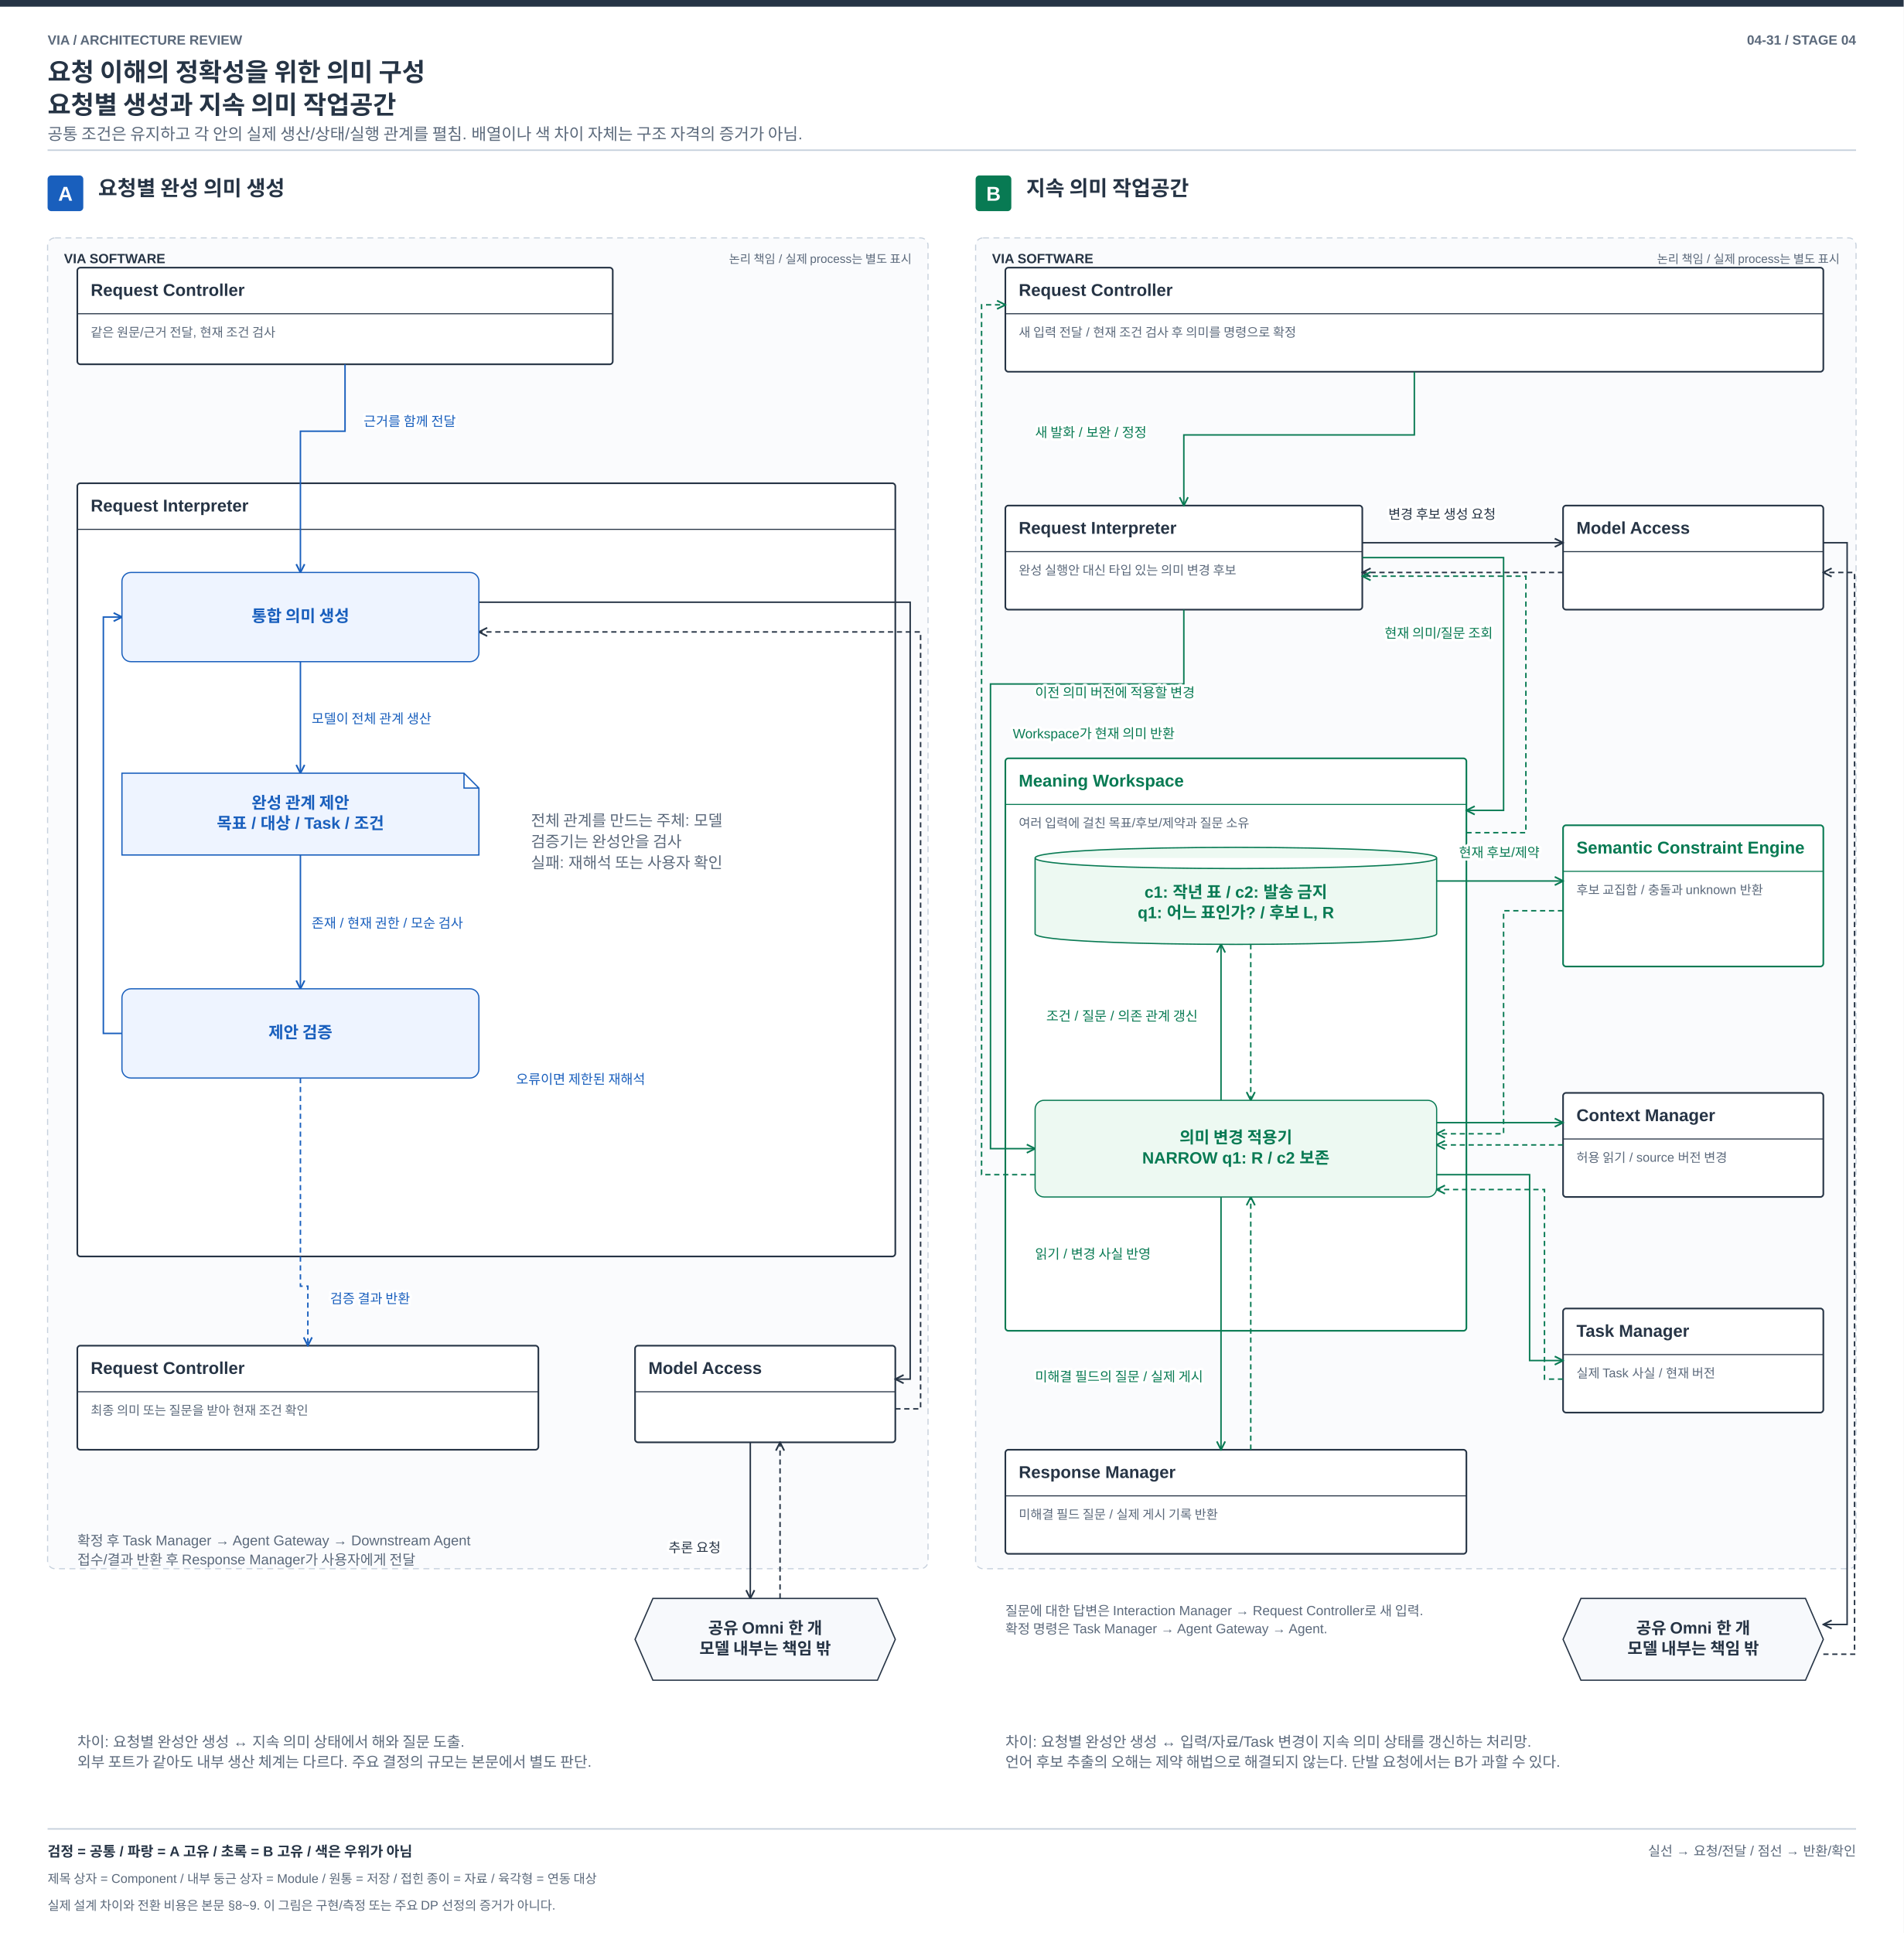
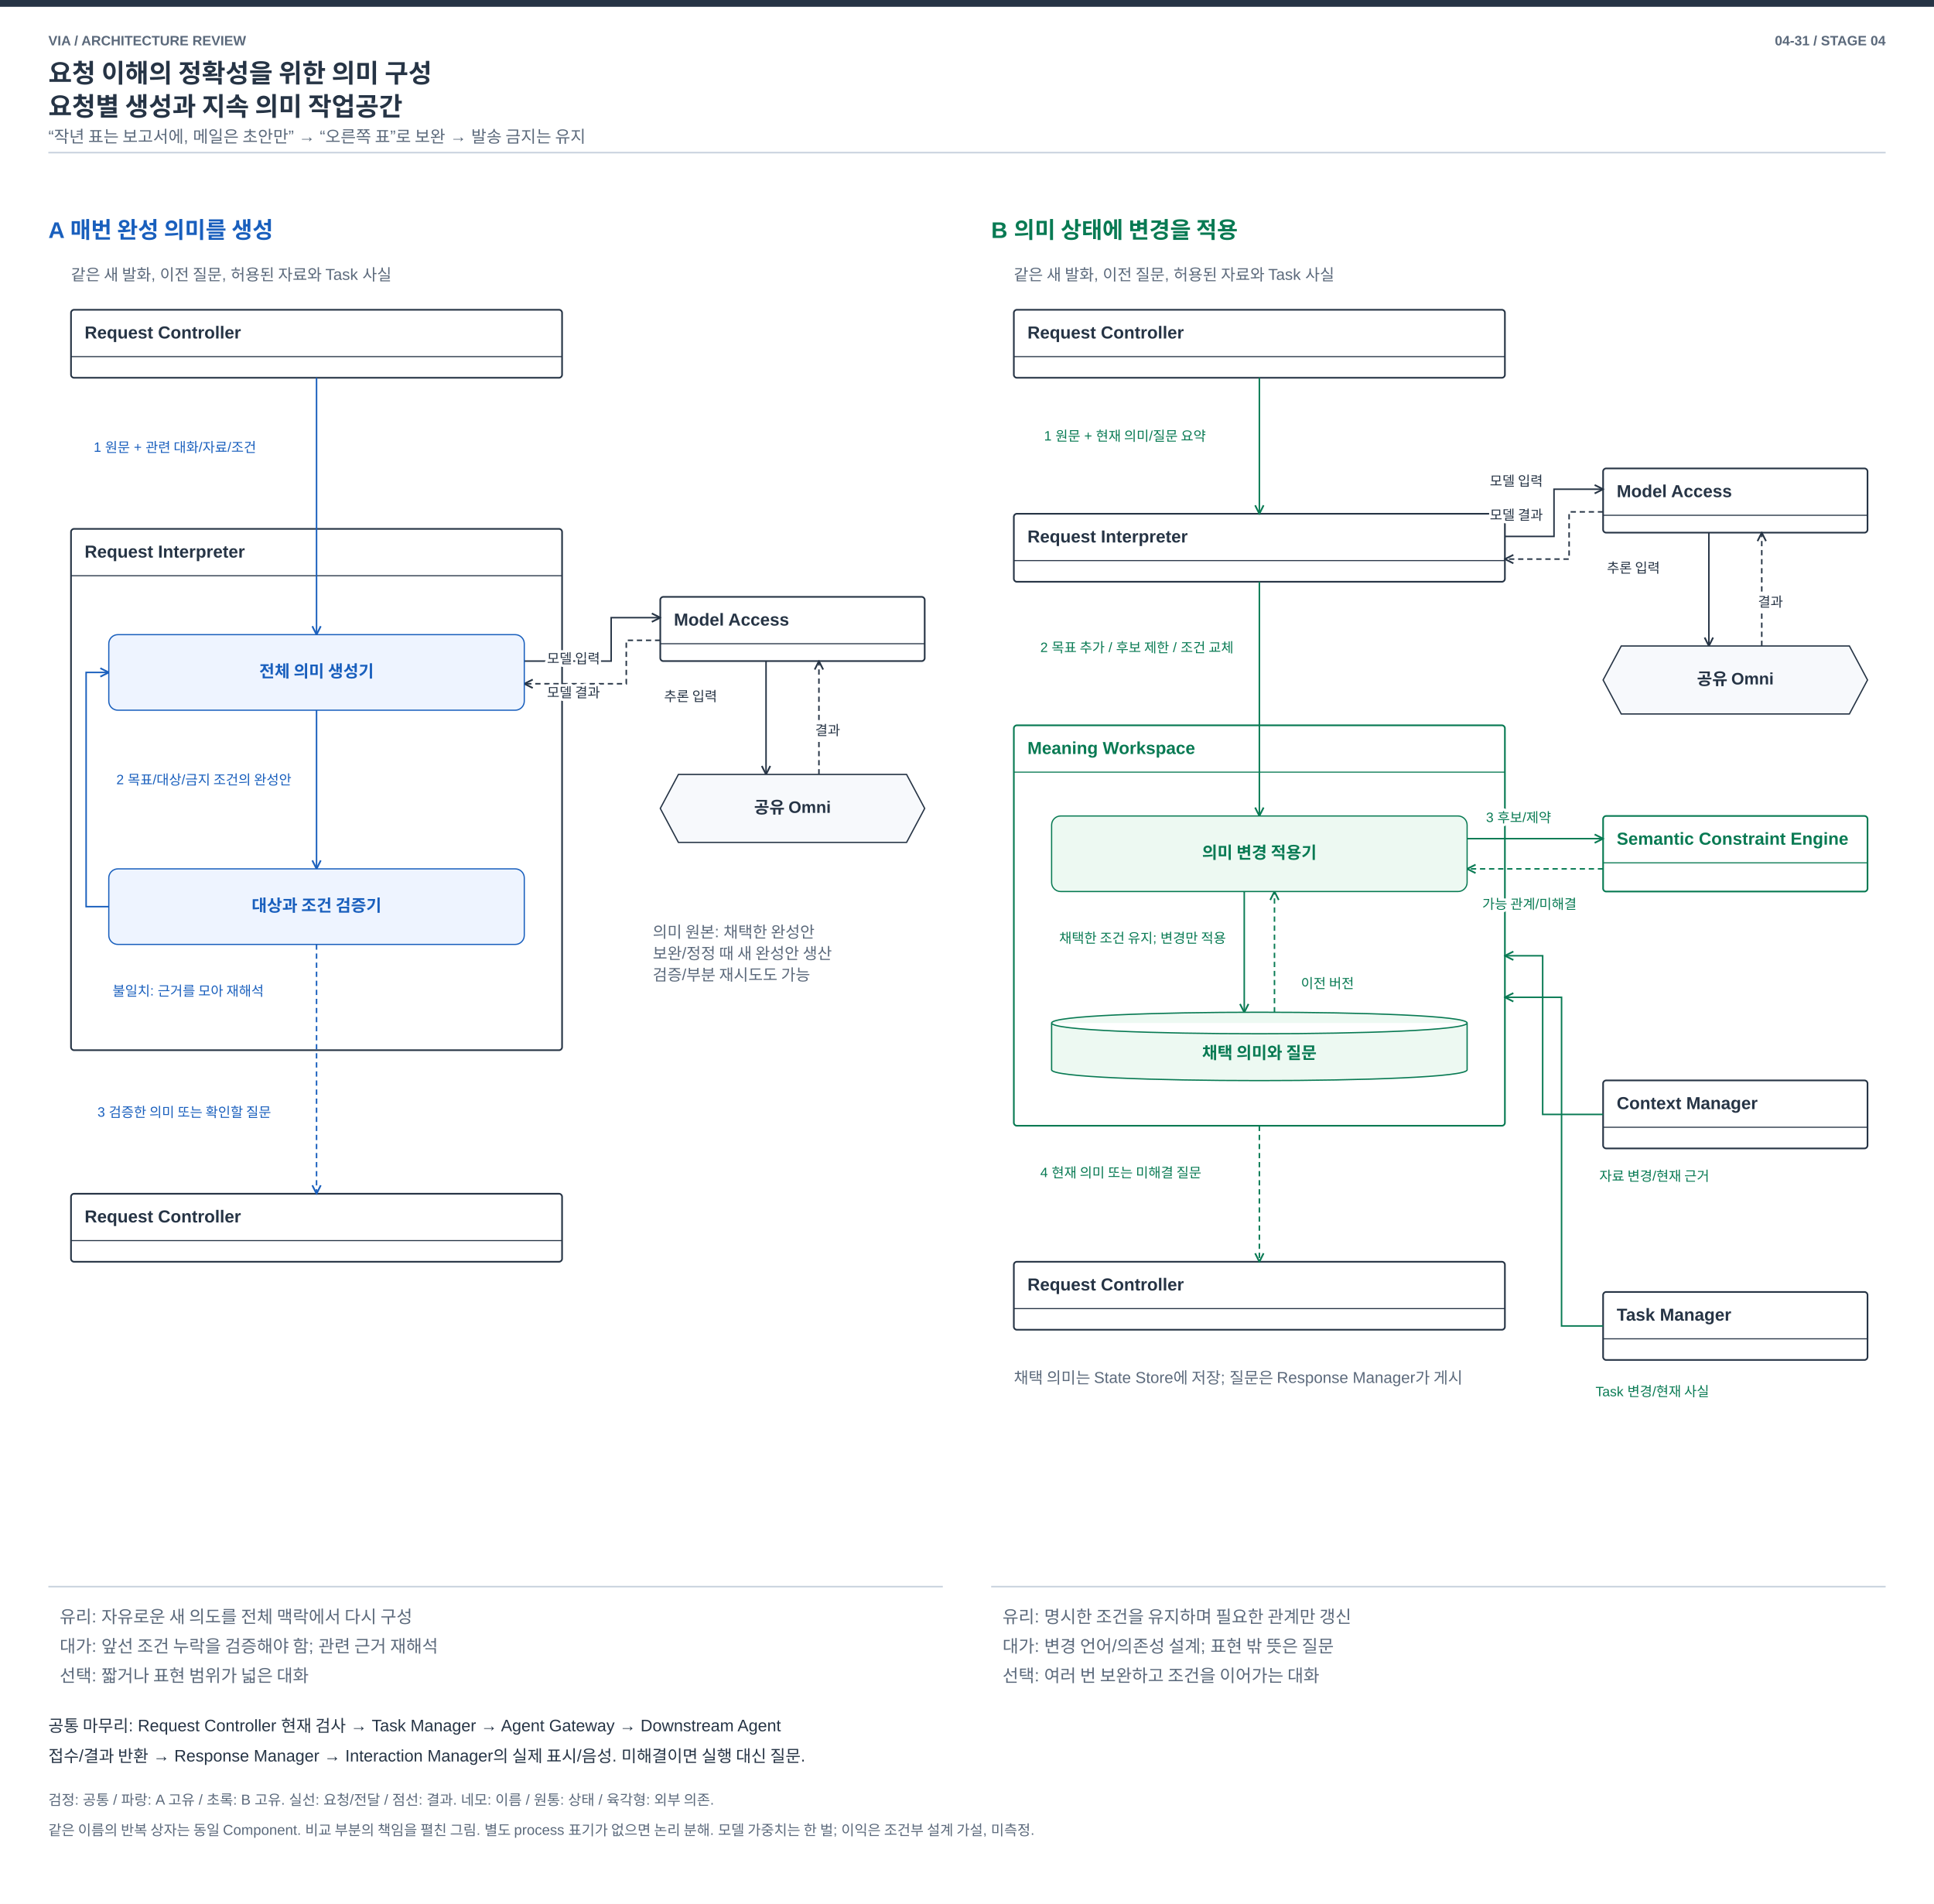
- <svg xmlns="http://www.w3.org/2000/svg" width="2560" height="2600" viewBox="0 0 2560 2600" role="img" aria-labelledby="title">
+ <svg xmlns="http://www.w3.org/2000/svg" width="2560" height="2520" viewBox="0 0 2560 2520" role="img" aria-labelledby="title">
  <defs>
    <marker id="a263445" viewBox="0 0 10 10" refX="9" refY="5" markerWidth="7" markerHeight="7" orient="auto-start-reverse">
      <path d="M1 1L9 5L1 9" fill="none" stroke="#263445" stroke-width="1.6" />
    </marker>
    <marker id="a195FBD" viewBox="0 0 10 10" refX="9" refY="5" markerWidth="7" markerHeight="7" orient="auto-start-reverse">
      <path d="M1 1L9 5L1 9" fill="none" stroke="#195FBD" stroke-width="1.6" />
    </marker>
    <marker id="a087A53" viewBox="0 0 10 10" refX="9" refY="5" markerWidth="7" markerHeight="7" orient="auto-start-reverse">
      <path d="M1 1L9 5L1 9" fill="none" stroke="#087A53" stroke-width="1.6" />
    </marker>
  </defs>
-   <rect width="2560" height="2600" fill="white" />
+   <rect width="2560" height="2520" fill="white" />
  <g font-family="Arial, Apple SD Gothic Neo, Malgun Gothic, sans-serif">
    <rect id="e1" x="0" y="0" width="2560" height="9" rx="0" fill="#263445" stroke="none" stroke-width="1.5" />
-     <rect id="e7" x="64" y="236" width="48" height="48" rx="5" fill="#195FBD" stroke="none" stroke-width="1.5" />
-     <rect id="Avia" x="64" y="320" width="1184" height="1790" rx="10" fill="#FAFBFD" stroke="#C7D1DD" stroke-width="1.5" stroke-dasharray="8 6" />
-     <rect id="e39" x="1312" y="236" width="48" height="48" rx="5" fill="#087A53" stroke="none" stroke-width="1.5" />
-     <rect id="Bvia" x="1312" y="320" width="1184" height="1790" rx="10" fill="#FAFBFD" stroke="#C7D1DD" stroke-width="1.5" stroke-dasharray="8 6" />
    <g id="Arc" data-component="true">
-       <rect x="104" y="360" width="720" height="130" rx="4" fill="white" stroke="#263445" stroke-width="2.2" />
-       <path d="M104 422H824" stroke="#263445" stroke-width="1.4" />
-       <text x="122" y="398.0" text-anchor="start" font-size="23" font-weight="700" fill="#263445">Request Controller</text>
-       <text x="122" y="453.0" text-anchor="start" font-size="17" font-weight="400" fill="#5B697B">같은 원문/근거 전달, 현재 조건 검사</text>
+       <rect x="94" y="410" width="650" height="90" rx="4" fill="white" stroke="#263445" stroke-width="2.2" />
+       <path d="M94 472H744" stroke="#263445" stroke-width="1.4" />
+       <text x="112" y="448.0" text-anchor="start" font-size="23" font-weight="700" fill="#263445">Request Controller</text>
    </g>
    <g id="Ari" data-component="true">
-       <rect x="104" y="650" width="1100" height="1040" rx="4" fill="white" stroke="#263445" stroke-width="2.2" />
-       <path d="M104 712H1204" stroke="#263445" stroke-width="1.4" />
-       <text x="122" y="688.0" text-anchor="start" font-size="23" font-weight="700" fill="#263445">Request Interpreter</text>
+       <rect x="94" y="700" width="650" height="690" rx="4" fill="white" stroke="#263445" stroke-width="2.2" />
+       <path d="M94 762H744" stroke="#263445" stroke-width="1.4" />
+       <text x="112" y="738.0" text-anchor="start" font-size="23" font-weight="700" fill="#263445">Request Interpreter</text>
    </g>
    <g id="Ama" data-component="true">
-       <rect x="854" y="1810" width="350" height="130" rx="4" fill="white" stroke="#263445" stroke-width="2.2" />
-       <path d="M854 1872H1204" stroke="#263445" stroke-width="1.4" />
-       <text x="872" y="1848.0" text-anchor="start" font-size="23" font-weight="700" fill="#263445">Model Access</text>
+       <rect x="874" y="790" width="350" height="85" rx="4" fill="white" stroke="#263445" stroke-width="2.2" />
+       <path d="M874 852H1224" stroke="#263445" stroke-width="1.4" />
+       <text x="892" y="828.0" text-anchor="start" font-size="23" font-weight="700" fill="#263445">Model Access</text>
    </g>
    <g id="Aout" data-component="true">
-       <rect x="104" y="1810" width="620" height="140" rx="4" fill="white" stroke="#263445" stroke-width="2.2" />
-       <path d="M104 1872H724" stroke="#263445" stroke-width="1.4" />
-       <text x="122" y="1848.0" text-anchor="start" font-size="23" font-weight="700" fill="#263445">Request Controller</text>
-       <text x="122" y="1903.0" text-anchor="start" font-size="17" font-weight="400" fill="#5B697B">최종 의미 또는 질문을 받아 현재 조건 확인</text>
+       <rect x="94" y="1580" width="650" height="90" rx="4" fill="white" stroke="#263445" stroke-width="2.2" />
+       <path d="M94 1642H744" stroke="#263445" stroke-width="1.4" />
+       <text x="112" y="1618.0" text-anchor="start" font-size="23" font-weight="700" fill="#263445">Request Controller</text>
    </g>
    <g id="Brc" data-component="true">
-       <rect x="1352" y="360" width="1100" height="140" rx="4" fill="white" stroke="#263445" stroke-width="2.2" />
-       <path d="M1352 422H2452" stroke="#263445" stroke-width="1.4" />
-       <text x="1370" y="398.0" text-anchor="start" font-size="23" font-weight="700" fill="#263445">Request Controller</text>
-       <text x="1370" y="453.0" text-anchor="start" font-size="17" font-weight="400" fill="#5B697B">새 입력 전달 / 현재 조건 검사 후 의미를 명령으로 확정</text>
+       <rect x="1342" y="410" width="650" height="90" rx="4" fill="white" stroke="#263445" stroke-width="2.2" />
+       <path d="M1342 472H1992" stroke="#263445" stroke-width="1.4" />
+       <text x="1360" y="448.0" text-anchor="start" font-size="23" font-weight="700" fill="#263445">Request Controller</text>
    </g>
    <g id="Bri" data-component="true">
-       <rect x="1352" y="680" width="480" height="140" rx="4" fill="white" stroke="#263445" stroke-width="2.2" />
-       <path d="M1352 742H1832" stroke="#263445" stroke-width="1.4" />
-       <text x="1370" y="718.0" text-anchor="start" font-size="23" font-weight="700" fill="#263445">Request Interpreter</text>
-       <text x="1370" y="773.0" text-anchor="start" font-size="17" font-weight="400" fill="#5B697B">완성 실행안 대신 타입 있는 의미 변경 후보</text>
+       <rect x="1342" y="680" width="650" height="90" rx="4" fill="white" stroke="#263445" stroke-width="2.2" />
+       <path d="M1342 742H1992" stroke="#263445" stroke-width="1.4" />
+       <text x="1360" y="718.0" text-anchor="start" font-size="23" font-weight="700" fill="#263445">Request Interpreter</text>
    </g>
    <g id="Bma" data-component="true">
-       <rect x="2102" y="680" width="350" height="140" rx="4" fill="white" stroke="#263445" stroke-width="2.2" />
-       <path d="M2102 742H2452" stroke="#263445" stroke-width="1.4" />
-       <text x="2120" y="718.0" text-anchor="start" font-size="23" font-weight="700" fill="#263445">Model Access</text>
-     </g>
-     <g id="Bworkspace" data-component="true">
-       <rect x="1352" y="1020" width="620" height="770" rx="4" fill="white" stroke="#087A53" stroke-width="2.2" />
-       <path d="M1352 1082H1972" stroke="#087A53" stroke-width="1.4" />
-       <text x="1370" y="1058.0" text-anchor="start" font-size="23" font-weight="700" fill="#087A53">Meaning Workspace</text>
-       <text x="1370" y="1113.0" text-anchor="start" font-size="17" font-weight="400" fill="#5B697B">여러 입력에 걸친 목표/후보/제약과 질문 소유</text>
+       <rect x="2122" y="620" width="350" height="85" rx="4" fill="white" stroke="#263445" stroke-width="2.2" />
+       <path d="M2122 682H2472" stroke="#263445" stroke-width="1.4" />
+       <text x="2140" y="658.0" text-anchor="start" font-size="23" font-weight="700" fill="#263445">Model Access</text>
+     </g>
+     <g id="Bws" data-component="true">
+       <rect x="1342" y="960" width="650" height="530" rx="4" fill="white" stroke="#087A53" stroke-width="2.2" />
+       <path d="M1342 1022H1992" stroke="#087A53" stroke-width="1.4" />
+       <text x="1360" y="998.0" text-anchor="start" font-size="23" font-weight="700" fill="#087A53">Meaning Workspace</text>
    </g>
    <g id="Bengine" data-component="true">
-       <rect x="2102" y="1110" width="350" height="190" rx="4" fill="white" stroke="#087A53" stroke-width="2.2" />
-       <path d="M2102 1172H2452" stroke="#087A53" stroke-width="1.4" />
-       <text x="2120" y="1148.0" text-anchor="start" font-size="23" font-weight="700" fill="#087A53">Semantic Constraint Engine</text>
-       <text x="2120" y="1203.0" text-anchor="start" font-size="17" font-weight="400" fill="#5B697B">후보 교집합 / 충돌과 unknown 반환</text>
+       <rect x="2122" y="1080" width="350" height="100" rx="4" fill="white" stroke="#087A53" stroke-width="2.2" />
+       <path d="M2122 1142H2472" stroke="#087A53" stroke-width="1.4" />
+       <text x="2140" y="1118.0" text-anchor="start" font-size="23" font-weight="700" fill="#087A53">Semantic Constraint Engine</text>
+     </g>
+     <g id="Bout" data-component="true">
+       <rect x="1342" y="1670" width="650" height="90" rx="4" fill="white" stroke="#263445" stroke-width="2.2" />
+       <path d="M1342 1732H1992" stroke="#263445" stroke-width="1.4" />
+       <text x="1360" y="1708.0" text-anchor="start" font-size="23" font-weight="700" fill="#263445">Request Controller</text>
    </g>
    <g id="Bcm" data-component="true">
-       <rect x="2102" y="1470" width="350" height="140" rx="4" fill="white" stroke="#263445" stroke-width="2.2" />
-       <path d="M2102 1532H2452" stroke="#263445" stroke-width="1.4" />
-       <text x="2120" y="1508.0" text-anchor="start" font-size="23" font-weight="700" fill="#263445">Context Manager</text>
-       <text x="2120" y="1563.0" text-anchor="start" font-size="17" font-weight="400" fill="#5B697B">허용 읽기 / source 버전 변경</text>
+       <rect x="2122" y="1430" width="350" height="90" rx="4" fill="white" stroke="#263445" stroke-width="2.2" />
+       <path d="M2122 1492H2472" stroke="#263445" stroke-width="1.4" />
+       <text x="2140" y="1468.0" text-anchor="start" font-size="23" font-weight="700" fill="#263445">Context Manager</text>
    </g>
    <g id="Btm" data-component="true">
-       <rect x="2102" y="1760" width="350" height="140" rx="4" fill="white" stroke="#263445" stroke-width="2.2" />
-       <path d="M2102 1822H2452" stroke="#263445" stroke-width="1.4" />
-       <text x="2120" y="1798.0" text-anchor="start" font-size="23" font-weight="700" fill="#263445">Task Manager</text>
-       <text x="2120" y="1853.0" text-anchor="start" font-size="17" font-weight="400" fill="#5B697B">실제 Task 사실 / 현재 버전</text>
-     </g>
-     <g id="Brm" data-component="true">
-       <rect x="1352" y="1950" width="620" height="140" rx="4" fill="white" stroke="#263445" stroke-width="2.2" />
-       <path d="M1352 2012H1972" stroke="#263445" stroke-width="1.4" />
-       <text x="1370" y="1988.0" text-anchor="start" font-size="23" font-weight="700" fill="#263445">Response Manager</text>
-       <text x="1370" y="2043.0" text-anchor="start" font-size="17" font-weight="400" fill="#5B697B">미해결 필드 질문 / 실제 게시 기록 반환</text>
+       <rect x="2122" y="1710" width="350" height="90" rx="4" fill="white" stroke="#263445" stroke-width="2.2" />
+       <path d="M2122 1772H2472" stroke="#263445" stroke-width="1.4" />
+       <text x="2140" y="1748.0" text-anchor="start" font-size="23" font-weight="700" fill="#263445">Task Manager</text>
    </g>
    <polyline id="e6" points="64,202 2496,202" fill="none" stroke="#C7D1DD" stroke-width="2" />
-     <polyline id="e18" points="464.0,490 464,580 404,580 404.0,770" fill="none" stroke="#195FBD" stroke-width="2" marker-end="url(#a195FBD)" />
-     <polyline id="e20" points="404.0,890 404.0,1040" fill="none" stroke="#195FBD" stroke-width="2" marker-end="url(#a195FBD)" />
-     <polyline id="e22" points="404.0,1150 404.0,1330" fill="none" stroke="#195FBD" stroke-width="2" marker-end="url(#a195FBD)" />
-     <polyline id="e24" points="164,1390.0 139,1390 139,830 164,830.0" fill="none" stroke="#195FBD" stroke-width="2" marker-end="url(#a195FBD)" />
-     <polyline id="e29" points="1009.0,1940 1009.0,2150" fill="none" stroke="#263445" stroke-width="2" marker-end="url(#a263445)" />
-     <polyline id="e31" points="1049.0,2150 1049.0,1940" fill="none" stroke="#263445" stroke-width="2" stroke-dasharray="7 5" marker-end="url(#a263445)" />
-     <polyline id="e32" points="644,810.0 1224,810.0 1224,1855.0 1204,1855.0" fill="none" stroke="#263445" stroke-width="2" marker-end="url(#a263445)" />
-     <polyline id="e33" points="1204,1895.0 1238,1895.0 1238,850.0 644,850.0" fill="none" stroke="#263445" stroke-width="2" stroke-dasharray="7 5" marker-end="url(#a263445)" />
-     <polyline id="e35" points="404.0,1450 404,1730 414,1730 414.0,1810" fill="none" stroke="#195FBD" stroke-width="2" stroke-dasharray="7 5" marker-end="url(#a195FBD)" />
-     <polyline id="e55" points="1902.0,500 1902,585 1592,585 1592.0,680" fill="none" stroke="#087A53" stroke-width="2" marker-end="url(#a087A53)" />
-     <polyline id="e57" points="1832,730.0 2102,730.0" fill="none" stroke="#263445" stroke-width="2" marker-end="url(#a263445)" />
-     <polyline id="e59" points="2102,770.0 1832,770.0" fill="none" stroke="#263445" stroke-width="2" stroke-dasharray="7 5" marker-end="url(#a263445)" />
-     <polyline id="e60" points="1832,750.0 2022,750 2022,1090 1972,1090.0" fill="none" stroke="#087A53" stroke-width="2" marker-end="url(#a087A53)" />
-     <polyline id="e62" points="1972,1120.0 2052,1120 2052,775 1832,775.0" fill="none" stroke="#087A53" stroke-width="2" stroke-dasharray="7 5" marker-end="url(#a087A53)" />
-     <polyline id="e63" points="1592.0,820 1592,920 1332,920 1332,1545 1392,1545.0" fill="none" stroke="#087A53" stroke-width="2" marker-end="url(#a087A53)" />
-     <polyline id="e65" points="1642.0,1480 1642.0,1270" fill="none" stroke="#087A53" stroke-width="2" marker-end="url(#a087A53)" />
-     <polyline id="e67" points="1682.0,1270 1682.0,1480" fill="none" stroke="#087A53" stroke-width="2" stroke-dasharray="7 5" marker-end="url(#a087A53)" />
-     <polyline id="e68" points="1932,1185.0 2102,1185.0" fill="none" stroke="#087A53" stroke-width="2" marker-end="url(#a087A53)" />
-     <polyline id="e70" points="2102,1225.0 2022,1225 2022,1525 1932,1525.0" fill="none" stroke="#087A53" stroke-width="2" stroke-dasharray="7 5" marker-end="url(#a087A53)" />
-     <polyline id="e71" points="1932,1510.0 2047,1510 2102,1510.0" fill="none" stroke="#087A53" stroke-width="2" marker-end="url(#a087A53)" />
-     <polyline id="e73" points="2102,1540.0 1932,1540.0" fill="none" stroke="#087A53" stroke-width="2" stroke-dasharray="7 5" marker-end="url(#a087A53)" />
-     <polyline id="e74" points="1932,1580.0 2057,1580 2057,1830 2102,1830.0" fill="none" stroke="#087A53" stroke-width="2" marker-end="url(#a087A53)" />
-     <polyline id="e75" points="2102,1855.0 2077,1855 2077,1600 1932,1600.0" fill="none" stroke="#087A53" stroke-width="2" stroke-dasharray="7 5" marker-end="url(#a087A53)" />
-     <polyline id="e76" points="1642.0,1610 1642.0,1950" fill="none" stroke="#087A53" stroke-width="2" marker-end="url(#a087A53)" />
-     <polyline id="e78" points="1682.0,1950 1682.0,1610" fill="none" stroke="#087A53" stroke-width="2" stroke-dasharray="7 5" marker-end="url(#a087A53)" />
-     <polyline id="e79" points="1392,1580.0 1320,1580 1320,410 1352,410.0" fill="none" stroke="#087A53" stroke-width="2" stroke-dasharray="7 5" marker-end="url(#a087A53)" />
-     <polyline id="e82" points="2452,730.0 2484,730 2484,2185 2452,2185.0" fill="none" stroke="#263445" stroke-width="2" marker-end="url(#a263445)" />
-     <polyline id="e83" points="2452,2225.0 2494,2225 2494,770 2452,770.0" fill="none" stroke="#263445" stroke-width="2" stroke-dasharray="7 5" marker-end="url(#a263445)" />
-     <polyline id="e86" points="64,2460 2496,2460" fill="none" stroke="#C7D1DD" stroke-width="2" />
-     <g id="Aproducer" data-node="true" data-x="164" data-y="770" data-w="480" data-h="120">
-       <rect x="164" y="770" width="480" height="120" rx="12" fill="#EEF4FF" stroke="#195FBD" stroke-width="1.6" />
-       <text x="404.0" y="836.25" text-anchor="middle" font-size="22" font-weight="700" fill="#195FBD">통합 의미 생성</text>
-     </g>
-     <g id="Aproposal" data-node="true" data-x="164" data-y="1040" data-w="480" data-h="110">
-       <path d="M164 1040H624L644 1060V1150H164Z M624 1040V1060H644" fill="#EEF4FF" stroke="#195FBD" stroke-width="1.7" />
-       <text x="404.0" y="1087.5" text-anchor="middle" font-size="22" font-weight="700" fill="#195FBD">완성 관계 제안</text>
-       <text x="404.0" y="1115.0" text-anchor="middle" font-size="22" font-weight="700" fill="#195FBD">목표 / 대상 / Task / 조건</text>
-     </g>
-     <g id="Avalidator" data-node="true" data-x="164" data-y="1330" data-w="480" data-h="120">
-       <rect x="164" y="1330" width="480" height="120" rx="12" fill="#EEF4FF" stroke="#195FBD" stroke-width="1.6" />
-       <text x="404.0" y="1396.25" text-anchor="middle" font-size="22" font-weight="700" fill="#195FBD">제안 검증</text>
-     </g>
-     <g id="Aomni" data-node="true" data-x="854" data-y="2150" data-w="350" data-h="110">
-       <path d="M878 2150H1180L1204 2205.0L1180 2260H878L854 2205.0Z" fill="#F7F9FC" stroke="#263445" stroke-width="1.7" />
-       <text x="1029.0" y="2197.5" text-anchor="middle" font-size="22" font-weight="700" fill="#263445">공유 Omni 한 개</text>
-       <text x="1029.0" y="2225.0" text-anchor="middle" font-size="22" font-weight="700" fill="#263445">모델 내부는 책임 밖</text>
-     </g>
-     <g id="Bfacts" data-node="true" data-x="1392" data-y="1140" data-w="540" data-h="130">
-       <path d="M1392 1154C1392 1135 1932 1135 1932 1154V1256C1932 1275 1392 1275 1392 1256Z M1392 1154C1392 1173 1932 1173 1932 1154" fill="#EDF9F2" stroke="#087A53" stroke-width="1.7" />
-       <text x="1662.0" y="1207.5" text-anchor="middle" font-size="22" font-weight="700" fill="#087A53">c1: 작년 표 / c2: 발송 금지</text>
-       <text x="1662.0" y="1235.0" text-anchor="middle" font-size="22" font-weight="700" fill="#087A53">q1: 어느 표인가? / 후보 L, R</text>
-     </g>
-     <g id="Bupdate" data-node="true" data-x="1392" data-y="1480" data-w="540" data-h="130">
-       <rect x="1392" y="1480" width="540" height="130" rx="12" fill="#EDF9F2" stroke="#087A53" stroke-width="1.6" />
-       <text x="1662.0" y="1537.5" text-anchor="middle" font-size="22" font-weight="700" fill="#087A53">의미 변경 적용기</text>
-       <text x="1662.0" y="1565.0" text-anchor="middle" font-size="22" font-weight="700" fill="#087A53">NARROW q1: R / c2 보존</text>
-     </g>
-     <g id="Bomni" data-node="true" data-x="2102" data-y="2150" data-w="350" data-h="110">
-       <path d="M2126 2150H2428L2452 2205.0L2428 2260H2126L2102 2205.0Z" fill="#F7F9FC" stroke="#263445" stroke-width="1.7" />
-       <text x="2277.0" y="2197.5" text-anchor="middle" font-size="22" font-weight="700" fill="#263445">공유 Omni 한 개</text>
-       <text x="2277.0" y="2225.0" text-anchor="middle" font-size="22" font-weight="700" fill="#263445">모델 내부는 책임 밖</text>
+     <polyline id="e13" points="419.0,500 419.0,840" fill="none" stroke="#195FBD" stroke-width="2" marker-end="url(#a195FBD)" />
+     <polyline id="e15" points="419.0,940 419.0,1150" fill="none" stroke="#195FBD" stroke-width="2" marker-end="url(#a195FBD)" />
+     <polyline id="e17" points="144,1200.0 114,1200 114,890 144,890.0" fill="none" stroke="#195FBD" stroke-width="2" marker-end="url(#a195FBD)" />
+     <polyline id="e21" points="1014.0,875 1014.0,1025" fill="none" stroke="#263445" stroke-width="2" marker-end="url(#a263445)" />
+     <polyline id="e23" points="1084.0,1025 1084.0,875" fill="none" stroke="#263445" stroke-width="2" stroke-dasharray="7 5" marker-end="url(#a263445)" />
+     <polyline id="e25" points="694,875.0 809,875.0 809,817.5 874,817.5" fill="none" stroke="#263445" stroke-width="2" marker-end="url(#a263445)" />
+     <polyline id="e27" points="874,847.5 829,847.5 829,905.0 694,905.0" fill="none" stroke="#263445" stroke-width="2" stroke-dasharray="7 5" marker-end="url(#a263445)" />
+     <polyline id="e30" points="419.0,1250 419.0,1580" fill="none" stroke="#195FBD" stroke-width="2" stroke-dasharray="7 5" marker-end="url(#a195FBD)" />
+     <polyline id="e33" points="64,2100 1248,2100" fill="none" stroke="#C7D1DD" stroke-width="2" />
+     <polyline id="e41" points="2262.0,705 2262.0,855" fill="none" stroke="#263445" stroke-width="2" marker-end="url(#a263445)" />
+     <polyline id="e43" points="2332.0,855 2332.0,705" fill="none" stroke="#263445" stroke-width="2" stroke-dasharray="7 5" marker-end="url(#a263445)" />
+     <polyline id="e45" points="1992,710.0 2057,710.0 2057,647.5 2122,647.5" fill="none" stroke="#263445" stroke-width="2" marker-end="url(#a263445)" />
+     <polyline id="e47" points="2122,677.5 2077,677.5 2077,740.0 1992,740.0" fill="none" stroke="#263445" stroke-width="2" stroke-dasharray="7 5" marker-end="url(#a263445)" />
+     <polyline id="e49" points="1667.0,500 1667.0,680" fill="none" stroke="#087A53" stroke-width="2" marker-end="url(#a087A53)" />
+     <polyline id="e55" points="1667.0,770 1667.0,1080" fill="none" stroke="#087A53" stroke-width="2" marker-end="url(#a087A53)" />
+     <polyline id="e57" points="1647.0,1180 1647.0,1340" fill="none" stroke="#087A53" stroke-width="2" marker-end="url(#a087A53)" />
+     <polyline id="e59" points="1687.0,1340 1687.0,1180" fill="none" stroke="#087A53" stroke-width="2" stroke-dasharray="7 5" marker-end="url(#a087A53)" />
+     <polyline id="e61" points="1942,1110.0 2122,1110.0" fill="none" stroke="#087A53" stroke-width="2" marker-end="url(#a087A53)" />
+     <polyline id="e63" points="2122,1150.0 1942,1150.0" fill="none" stroke="#087A53" stroke-width="2" stroke-dasharray="7 5" marker-end="url(#a087A53)" />
+     <polyline id="e66" points="1667.0,1490 1667.0,1670" fill="none" stroke="#087A53" stroke-width="2" stroke-dasharray="7 5" marker-end="url(#a087A53)" />
+     <polyline id="e70" points="2122,1475.0 2042,1475 2042,1265 1992,1265.0" fill="none" stroke="#087A53" stroke-width="2" marker-end="url(#a087A53)" />
+     <polyline id="e72" points="2122,1755.0 2067,1755 2067,1320 1992,1320.0" fill="none" stroke="#087A53" stroke-width="2" marker-end="url(#a087A53)" />
+     <polyline id="e75" points="1312,2100 2496,2100" fill="none" stroke="#C7D1DD" stroke-width="2" />
+     <g id="Agen" data-node="true" data-x="144" data-y="840" data-w="550" data-h="100">
+       <rect x="144" y="840" width="550" height="100" rx="12" fill="#EEF4FF" stroke="#195FBD" stroke-width="1.6" />
+       <text x="419.0" y="896.25" text-anchor="middle" font-size="22" font-weight="700" fill="#195FBD">전체 의미 생성기</text>
+     </g>
+     <g id="Acheck" data-node="true" data-x="144" data-y="1150" data-w="550" data-h="100">
+       <rect x="144" y="1150" width="550" height="100" rx="12" fill="#EEF4FF" stroke="#195FBD" stroke-width="1.6" />
+       <text x="419.0" y="1206.25" text-anchor="middle" font-size="22" font-weight="700" fill="#195FBD">대상과 조건 검증기</text>
+     </g>
+     <g id="Aomni" data-node="true" data-x="874" data-y="1025" data-w="350" data-h="90">
+       <path d="M898 1025H1200L1224 1070.0L1200 1115H898L874 1070.0Z" fill="#F7F9FC" stroke="#263445" stroke-width="1.7" />
+       <text x="1049.0" y="1076.25" text-anchor="middle" font-size="22" font-weight="700" fill="#263445">공유 Omni</text>
+     </g>
+     <g id="Bomni" data-node="true" data-x="2122" data-y="855" data-w="350" data-h="90">
+       <path d="M2146 855H2448L2472 900.0L2448 945H2146L2122 900.0Z" fill="#F7F9FC" stroke="#263445" stroke-width="1.7" />
+       <text x="2297.0" y="906.25" text-anchor="middle" font-size="22" font-weight="700" fill="#263445">공유 Omni</text>
+     </g>
+     <g id="Bapply" data-node="true" data-x="1392" data-y="1080" data-w="550" data-h="100">
+       <rect x="1392" y="1080" width="550" height="100" rx="12" fill="#EDF9F2" stroke="#087A53" stroke-width="1.6" />
+       <text x="1667.0" y="1136.25" text-anchor="middle" font-size="22" font-weight="700" fill="#087A53">의미 변경 적용기</text>
+     </g>
+     <g id="Bstate" data-node="true" data-x="1392" data-y="1340" data-w="550" data-h="90">
+       <path d="M1392 1354C1392 1335 1942 1335 1942 1354V1416C1942 1435 1392 1435 1392 1416Z M1392 1354C1392 1373 1942 1373 1942 1354" fill="#EDF9F2" stroke="#087A53" stroke-width="1.7" />
+       <text x="1667.0" y="1401.25" text-anchor="middle" font-size="22" font-weight="700" fill="#087A53">채택 의미와 질문</text>
    </g>
    <g id="e2">
      <text x="64" y="60.0" text-anchor="start" font-size="18" font-weight="700" fill="#5B697B">VIA  /  ARCHITECTURE REVIEW</text>
    </g>
    <g id="e3">
      <text x="2496" y="60.0" text-anchor="end" font-size="18" font-weight="700" fill="#5B697B">04-31  /  STAGE 04</text>
    </g>
    <g id="e4">
      <text x="64" y="109" text-anchor="start" font-size="34" font-weight="700" fill="#263445">요청 이해의 정확성을 위한 의미 구성</text>
      <text x="64" y="153" text-anchor="start" font-size="34" font-weight="700" fill="#263445">요청별 생성과 지속 의미 작업공간</text>
    </g>
    <g id="e5">
-       <text x="64" y="188.0" text-anchor="start" font-size="22" font-weight="400" fill="#5B697B">공통 조건은 유지하고 각 안의 실제 생산/상태/실행 관계를 펼침. 배열이나 색 차이 자체는 구조 자격의 증거가 아님.</text>
-     </g>
-     <g id="e8">
-       <text x="88" y="270.0" text-anchor="middle" font-size="27" font-weight="700" fill="white">A</text>
+       <text x="64" y="188.0" text-anchor="start" font-size="22" font-weight="400" fill="#5B697B">“작년 표는 보고서에, 메일은 초안만” → “오른쪽 표”로 보완 → 발송 금지는 유지</text>
+     </g>
+     <g id="e7">
+       <text x="64" y="315.0" text-anchor="start" font-size="30" font-weight="700" fill="#195FBD">A  매번 완성 의미를 생성</text>
    </g>
    <g id="e9">
-       <text x="132" y="263.0" text-anchor="start" font-size="28" font-weight="700" fill="#263445">요청별 완성 의미 생성</text>
-     </g>
-     <g id="e11">
-       <text x="86" y="354.0" text-anchor="start" font-size="18" font-weight="700" fill="#263445">VIA SOFTWARE</text>
-     </g>
-     <g id="e12">
-       <text x="1226" y="354.0" text-anchor="end" font-size="16" font-weight="400" fill="#5B697B">논리 책임 / 실제 process는 별도 표시</text>
-     </g>
-     <g id="e19" paint-order="stroke" stroke="white" stroke-width="7" stroke-linejoin="round">
-       <text x="489" y="573.0" text-anchor="start" font-size="18" font-weight="400" fill="#195FBD">근거를 함께 전달</text>
-     </g>
-     <g id="e21" paint-order="stroke" stroke="white" stroke-width="7" stroke-linejoin="round">
-       <text x="419" y="973.0" text-anchor="start" font-size="18" font-weight="400" fill="#195FBD">모델이 전체 관계 생산</text>
-     </g>
-     <g id="e23" paint-order="stroke" stroke="white" stroke-width="7" stroke-linejoin="round">
-       <text x="419" y="1248.0" text-anchor="start" font-size="18" font-weight="400" fill="#195FBD">존재 / 현재 권한 / 모순 검사</text>
-     </g>
-     <g id="e25" paint-order="stroke" stroke="white" stroke-width="7" stroke-linejoin="round">
-       <text x="694" y="1458.0" text-anchor="start" font-size="18" font-weight="400" fill="#195FBD">오류이면 제한된 재해석</text>
-     </g>
-     <g id="e26">
-       <text x="714" y="1111.0" text-anchor="start" font-size="21" font-weight="400" fill="#5B697B">전체 관계를 만드는 주체: 모델</text>
-       <text x="714" y="1139.35" text-anchor="start" font-size="21" font-weight="400" fill="#5B697B">검증기는 완성안을 검사</text>
-       <text x="714" y="1167.7" text-anchor="start" font-size="21" font-weight="400" fill="#5B697B">실패: 재해석 또는 사용자 확인</text>
-     </g>
-     <g id="e30" paint-order="stroke" stroke="white" stroke-width="7" stroke-linejoin="round">
-       <text x="899" y="2088.0" text-anchor="start" font-size="18" font-weight="400" fill="#263445">추론 요청</text>
-     </g>
-     <g id="e36" paint-order="stroke" stroke="white" stroke-width="7" stroke-linejoin="round">
-       <text x="444" y="1753.0" text-anchor="start" font-size="18" font-weight="400" fill="#195FBD">검증 결과 반환</text>
+       <text x="94" y="371.0" text-anchor="start" font-size="21" font-weight="400" fill="#5B697B">같은 새 발화, 이전 질문, 허용된 자료와 Task 사실</text>
+     </g>
+     <g id="e14" paint-order="stroke" stroke="white" stroke-width="7" stroke-linejoin="round">
+       <text x="124" y="598.0" text-anchor="start" font-size="18" font-weight="400" fill="#195FBD">1  원문 + 관련 대화/자료/조건</text>
+     </g>
+     <g id="e16" paint-order="stroke" stroke="white" stroke-width="7" stroke-linejoin="round">
+       <text x="154" y="1038.0" text-anchor="start" font-size="18" font-weight="400" fill="#195FBD">2  목표/대상/금지 조건의 완성안</text>
+     </g>
+     <g id="e18" paint-order="stroke" stroke="white" stroke-width="7" stroke-linejoin="round">
+       <text x="149" y="1318.0" text-anchor="start" font-size="18" font-weight="400" fill="#195FBD">불일치: 근거를 모아 재해석</text>
+     </g>
+     <g id="e22" paint-order="stroke" stroke="white" stroke-width="7" stroke-linejoin="round">
+       <text x="879" y="928.0" text-anchor="start" font-size="18" font-weight="400" fill="#263445">추론 입력</text>
+     </g>
+     <g id="e24" paint-order="stroke" stroke="white" stroke-width="7" stroke-linejoin="round">
+       <text x="1079" y="973.0" text-anchor="start" font-size="18" font-weight="400" fill="#263445">결과</text>
+     </g>
+     <g id="e26" paint-order="stroke" stroke="white" stroke-width="7" stroke-linejoin="round">
+       <text x="724" y="878.0" text-anchor="start" font-size="18" font-weight="400" fill="#263445">모델 입력</text>
+     </g>
+     <g id="e28" paint-order="stroke" stroke="white" stroke-width="7" stroke-linejoin="round">
+       <text x="724" y="923.0" text-anchor="start" font-size="18" font-weight="400" fill="#263445">모델 결과</text>
+     </g>
+     <g id="e31" paint-order="stroke" stroke="white" stroke-width="7" stroke-linejoin="round">
+       <text x="129" y="1478.0" text-anchor="start" font-size="18" font-weight="400" fill="#195FBD">3  검증한 의미 또는 확인할 질문</text>
+     </g>
+     <g id="e32">
+       <text x="864" y="1241.0" text-anchor="start" font-size="21" font-weight="400" fill="#5B697B">의미 원본: 채택한 완성안</text>
+       <text x="864" y="1269.35" text-anchor="start" font-size="21" font-weight="400" fill="#5B697B">보완/정정 때 새 완성안 생산</text>
+       <text x="864" y="1297.7" text-anchor="start" font-size="21" font-weight="400" fill="#5B697B">검증/부분 재시도도 가능</text>
+     </g>
+     <g id="e34">
+       <text x="79" y="2148" text-anchor="start" font-size="23" font-weight="400" fill="#5B697B">유리: 자유로운 새 의도를 전체 맥락에서 다시 구성</text>
+       <text x="79" y="2187" text-anchor="start" font-size="23" font-weight="400" fill="#5B697B">대가: 앞선 조건 누락을 검증해야 함; 관련 근거 재해석</text>
+       <text x="79" y="2226" text-anchor="start" font-size="23" font-weight="400" fill="#5B697B">선택: 짧거나 표현 범위가 넓은 대화</text>
+     </g>
+     <g id="e35">
+       <text x="1312" y="315.0" text-anchor="start" font-size="30" font-weight="700" fill="#087A53">B  의미 상태에 변경을 적용</text>
    </g>
    <g id="e37">
-       <text x="104" y="2079.0" text-anchor="start" font-size="19" font-weight="400" fill="#5B697B">확정 후 Task Manager → Agent Gateway → Downstream Agent</text>
-       <text x="104" y="2104.65" text-anchor="start" font-size="19" font-weight="400" fill="#5B697B">접수/결과 반환 후 Response Manager가 사용자에게 전달</text>
-     </g>
-     <g id="e38">
-       <text x="104" y="2350.0" text-anchor="start" font-size="20" font-weight="400" fill="#5B697B">차이: 요청별 완성안 생성 ↔ 지속 의미 상태에서 해와 질문 도출.</text>
-       <text x="104" y="2377.0" text-anchor="start" font-size="20" font-weight="400" fill="#5B697B">외부 포트가 같아도 내부 생산 체계는 다르다. 주요 결정의 규모는 본문에서 별도 판단.</text>
-     </g>
-     <g id="e40">
-       <text x="1336" y="270.0" text-anchor="middle" font-size="27" font-weight="700" fill="white">B</text>
-     </g>
-     <g id="e41">
-       <text x="1380" y="263.0" text-anchor="start" font-size="28" font-weight="700" fill="#263445">지속 의미 작업공간</text>
-     </g>
-     <g id="e43">
-       <text x="1334" y="354.0" text-anchor="start" font-size="18" font-weight="700" fill="#263445">VIA SOFTWARE</text>
-     </g>
-     <g id="e44">
-       <text x="2474" y="354.0" text-anchor="end" font-size="16" font-weight="400" fill="#5B697B">논리 책임 / 실제 process는 별도 표시</text>
+       <text x="1342" y="371.0" text-anchor="start" font-size="21" font-weight="400" fill="#5B697B">같은 새 발화, 이전 질문, 허용된 자료와 Task 사실</text>
+     </g>
+     <g id="e42" paint-order="stroke" stroke="white" stroke-width="7" stroke-linejoin="round">
+       <text x="2127" y="758.0" text-anchor="start" font-size="18" font-weight="400" fill="#263445">추론 입력</text>
+     </g>
+     <g id="e44" paint-order="stroke" stroke="white" stroke-width="7" stroke-linejoin="round">
+       <text x="2327" y="803.0" text-anchor="start" font-size="18" font-weight="400" fill="#263445">결과</text>
+     </g>
+     <g id="e46" paint-order="stroke" stroke="white" stroke-width="7" stroke-linejoin="round">
+       <text x="1972" y="643.0" text-anchor="start" font-size="18" font-weight="400" fill="#263445">모델 입력</text>
+     </g>
+     <g id="e48" paint-order="stroke" stroke="white" stroke-width="7" stroke-linejoin="round">
+       <text x="1972" y="688.0" text-anchor="start" font-size="18" font-weight="400" fill="#263445">모델 결과</text>
+     </g>
+     <g id="e50" paint-order="stroke" stroke="white" stroke-width="7" stroke-linejoin="round">
+       <text x="1382" y="583.0" text-anchor="start" font-size="18" font-weight="400" fill="#087A53">1  원문 + 현재 의미/질문 요약</text>
    </g>
    <g id="e56" paint-order="stroke" stroke="white" stroke-width="7" stroke-linejoin="round">
-       <text x="1392" y="588.0" text-anchor="start" font-size="18" font-weight="400" fill="#087A53">새 발화 / 보완 / 정정</text>
+       <text x="1377" y="863.0" text-anchor="start" font-size="18" font-weight="400" fill="#087A53">2  목표 추가 / 후보 제한 / 조건 교체</text>
    </g>
    <g id="e58" paint-order="stroke" stroke="white" stroke-width="7" stroke-linejoin="round">
-       <text x="1867" y="698.0" text-anchor="start" font-size="18" font-weight="400" fill="#263445">변경 후보 생성 요청</text>
-     </g>
-     <g id="e61" paint-order="stroke" stroke="white" stroke-width="7" stroke-linejoin="round">
-       <text x="1862" y="858.0" text-anchor="start" font-size="18" font-weight="400" fill="#087A53">현재 의미/질문 조회</text>
+       <text x="1402" y="1248.0" text-anchor="start" font-size="18" font-weight="400" fill="#087A53">채택한 조건 유지; 변경만 적용</text>
+     </g>
+     <g id="e60" paint-order="stroke" stroke="white" stroke-width="7" stroke-linejoin="round">
+       <text x="1722" y="1308.0" text-anchor="start" font-size="18" font-weight="400" fill="#087A53">이전 버전</text>
+     </g>
+     <g id="e62" paint-order="stroke" stroke="white" stroke-width="7" stroke-linejoin="round">
+       <text x="1967" y="1088.0" text-anchor="start" font-size="18" font-weight="400" fill="#087A53">3  후보/제약</text>
    </g>
    <g id="e64" paint-order="stroke" stroke="white" stroke-width="7" stroke-linejoin="round">
-       <text x="1392" y="938.0" text-anchor="start" font-size="18" font-weight="400" fill="#087A53">이전 의미 버전에 적용할 변경</text>
-     </g>
-     <g id="e66" paint-order="stroke" stroke="white" stroke-width="7" stroke-linejoin="round">
-       <text x="1407" y="1373.0" text-anchor="start" font-size="18" font-weight="400" fill="#087A53">조건 / 질문 / 의존 관계 갱신</text>
-     </g>
-     <g id="e69" paint-order="stroke" stroke="white" stroke-width="7" stroke-linejoin="round">
-       <text x="1962" y="1153.0" text-anchor="start" font-size="18" font-weight="400" fill="#087A53">현재 후보/제약</text>
-     </g>
-     <g id="e72" paint-order="stroke" stroke="white" stroke-width="7" stroke-linejoin="round">
-       <text x="1392" y="1693.0" text-anchor="start" font-size="18" font-weight="400" fill="#087A53">읽기 / 변경 사실 반영</text>
-     </g>
-     <g id="e77" paint-order="stroke" stroke="white" stroke-width="7" stroke-linejoin="round">
-       <text x="1392" y="1858.0" text-anchor="start" font-size="18" font-weight="400" fill="#087A53">미해결 필드의 질문 / 실제 게시</text>
-     </g>
-     <g id="e80" paint-order="stroke" stroke="white" stroke-width="7" stroke-linejoin="round">
-       <text x="1362" y="993.0" text-anchor="start" font-size="18" font-weight="400" fill="#087A53">Workspace가 현재 의미 반환</text>
-     </g>
-     <g id="e84">
-       <text x="1352" y="2173.0" text-anchor="start" font-size="18" font-weight="400" fill="#5B697B">질문에 대한 답변은 Interaction Manager → Request Controller로 새 입력.</text>
-       <text x="1352" y="2197.3" text-anchor="start" font-size="18" font-weight="400" fill="#5B697B">확정 명령은 Task Manager → Agent Gateway → Agent.</text>
-     </g>
-     <g id="e85">
-       <text x="1352" y="2350.0" text-anchor="start" font-size="20" font-weight="400" fill="#5B697B">차이: 요청별 완성안 생성 ↔ 입력/자료/Task 변경이 지속 의미 상태를 갱신하는 처리망.</text>
-       <text x="1352" y="2377.0" text-anchor="start" font-size="20" font-weight="400" fill="#5B697B">언어 후보 추출의 오해는 제약 해법으로 해결되지 않는다. 단발 요청에서는 B가 과할 수 있다.</text>
-     </g>
-     <g id="e87">
-       <text x="64" y="2497.0" text-anchor="start" font-size="19" font-weight="700" fill="#263445">검정 = 공통 / 파랑 = A 고유 / 초록 = B 고유 / 색은 우위가 아님</text>
-     </g>
-     <g id="e88">
-       <text x="2496" y="2496.0" text-anchor="end" font-size="18" font-weight="400" fill="#5B697B">실선 → 요청/전달 / 점선 → 반환/확인</text>
-     </g>
-     <g id="e89">
-       <text x="64" y="2533.0" text-anchor="start" font-size="17" font-weight="400" fill="#5B697B">제목 상자 = Component / 내부 둥근 상자 = Module / 원통 = 저장 / 접힌 종이 = 자료 / 육각형 = 연동 대상</text>
-     </g>
-     <g id="e90">
-       <text x="64" y="2569.0" text-anchor="start" font-size="17" font-weight="400" fill="#5B697B">실제 설계 차이와 전환 비용은 본문 §8~9. 이 그림은 구현/측정 또는 주요 DP 선정의 증거가 아니다.</text>
+       <text x="1962" y="1203.0" text-anchor="start" font-size="18" font-weight="400" fill="#087A53">가능 관계/미해결</text>
+     </g>
+     <g id="e67" paint-order="stroke" stroke="white" stroke-width="7" stroke-linejoin="round">
+       <text x="1377" y="1558.0" text-anchor="start" font-size="18" font-weight="400" fill="#087A53">4  현재 의미 또는 미해결 질문</text>
+     </g>
+     <g id="e71" paint-order="stroke" stroke="white" stroke-width="7" stroke-linejoin="round">
+       <text x="2117" y="1563.0" text-anchor="start" font-size="18" font-weight="400" fill="#087A53">자료 변경/현재 근거</text>
+     </g>
+     <g id="e73" paint-order="stroke" stroke="white" stroke-width="7" stroke-linejoin="round">
+       <text x="2112" y="1848.0" text-anchor="start" font-size="18" font-weight="400" fill="#087A53">Task 변경/현재 사실</text>
+     </g>
+     <g id="e74">
+       <text x="1342" y="1831.0" text-anchor="start" font-size="21" font-weight="400" fill="#5B697B">채택 의미는 State Store에 저장; 질문은 Response Manager가 게시</text>
+     </g>
+     <g id="e76">
+       <text x="1327" y="2148" text-anchor="start" font-size="23" font-weight="400" fill="#5B697B">유리: 명시한 조건을 유지하며 필요한 관계만 갱신</text>
+       <text x="1327" y="2187" text-anchor="start" font-size="23" font-weight="400" fill="#5B697B">대가: 변경 언어/의존성 설계; 표현 밖 뜻은 질문</text>
+       <text x="1327" y="2226" text-anchor="start" font-size="23" font-weight="400" fill="#5B697B">선택: 여러 번 보완하고 조건을 이어가는 대화</text>
+     </g>
+     <g id="e77">
+       <text x="64" y="2292.0" text-anchor="start" font-size="22" font-weight="400" fill="#263445">공통 마무리: Request Controller 현재 검사 → Task Manager → Agent Gateway → Downstream Agent</text>
+     </g>
+     <g id="e78">
+       <text x="64" y="2332.0" text-anchor="start" font-size="22" font-weight="400" fill="#263445">접수/결과 반환 → Response Manager → Interaction Manager의 실제 표시/음성. 미해결이면 실행 대신 질문.</text>
+     </g>
+     <g id="e79">
+       <text x="64" y="2389.0" text-anchor="start" font-size="19" font-weight="400" fill="#5B697B">검정: 공통 / 파랑: A 고유 / 초록: B 고유. 실선: 요청/전달 / 점선: 결과. 네모: 이름 / 원통: 상태 / 육각형: 외부 의존.</text>
+     </g>
+     <g id="e80">
+       <text x="64" y="2429.0" text-anchor="start" font-size="19" font-weight="400" fill="#5B697B">같은 이름의 반복 상자는 동일 Component. 비교 부분의 책임을 펼친 그림. 별도 process 표기가 없으면 논리 분해. 모델 가중치는 한 벌; 이익은 조건부 설계 가설, 미측정.</text>
    </g>
  </g>
</svg>
